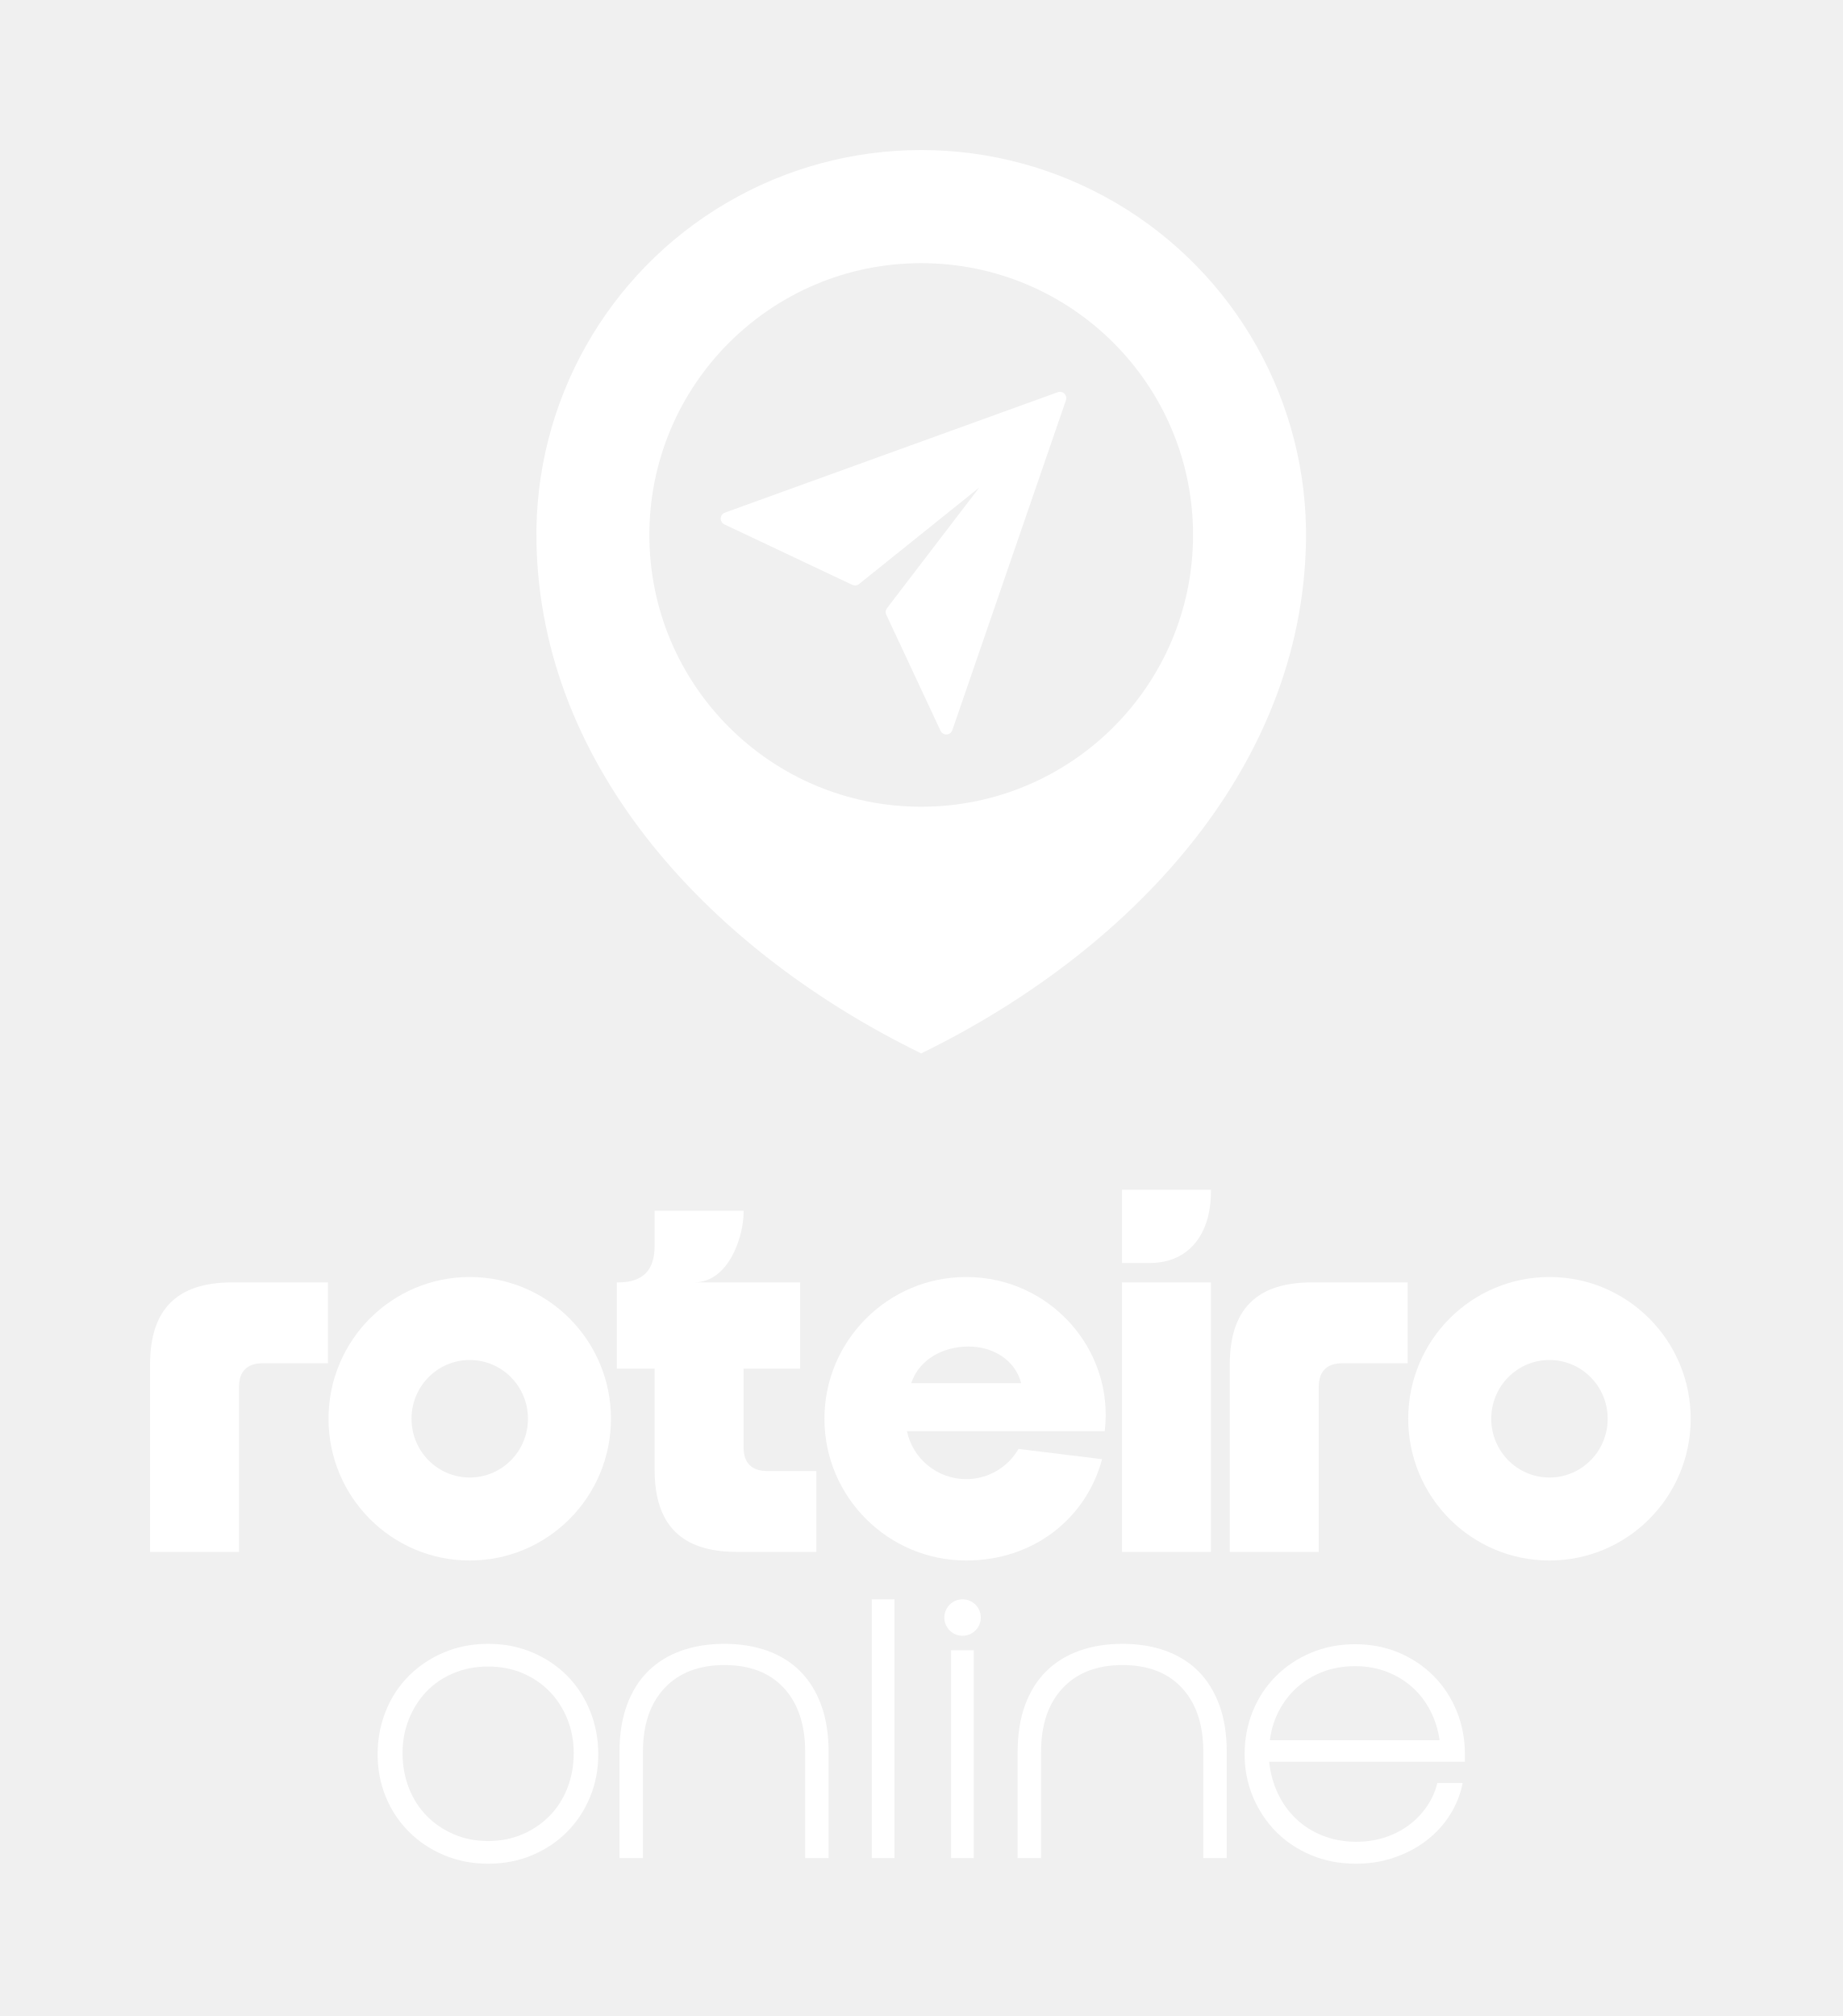
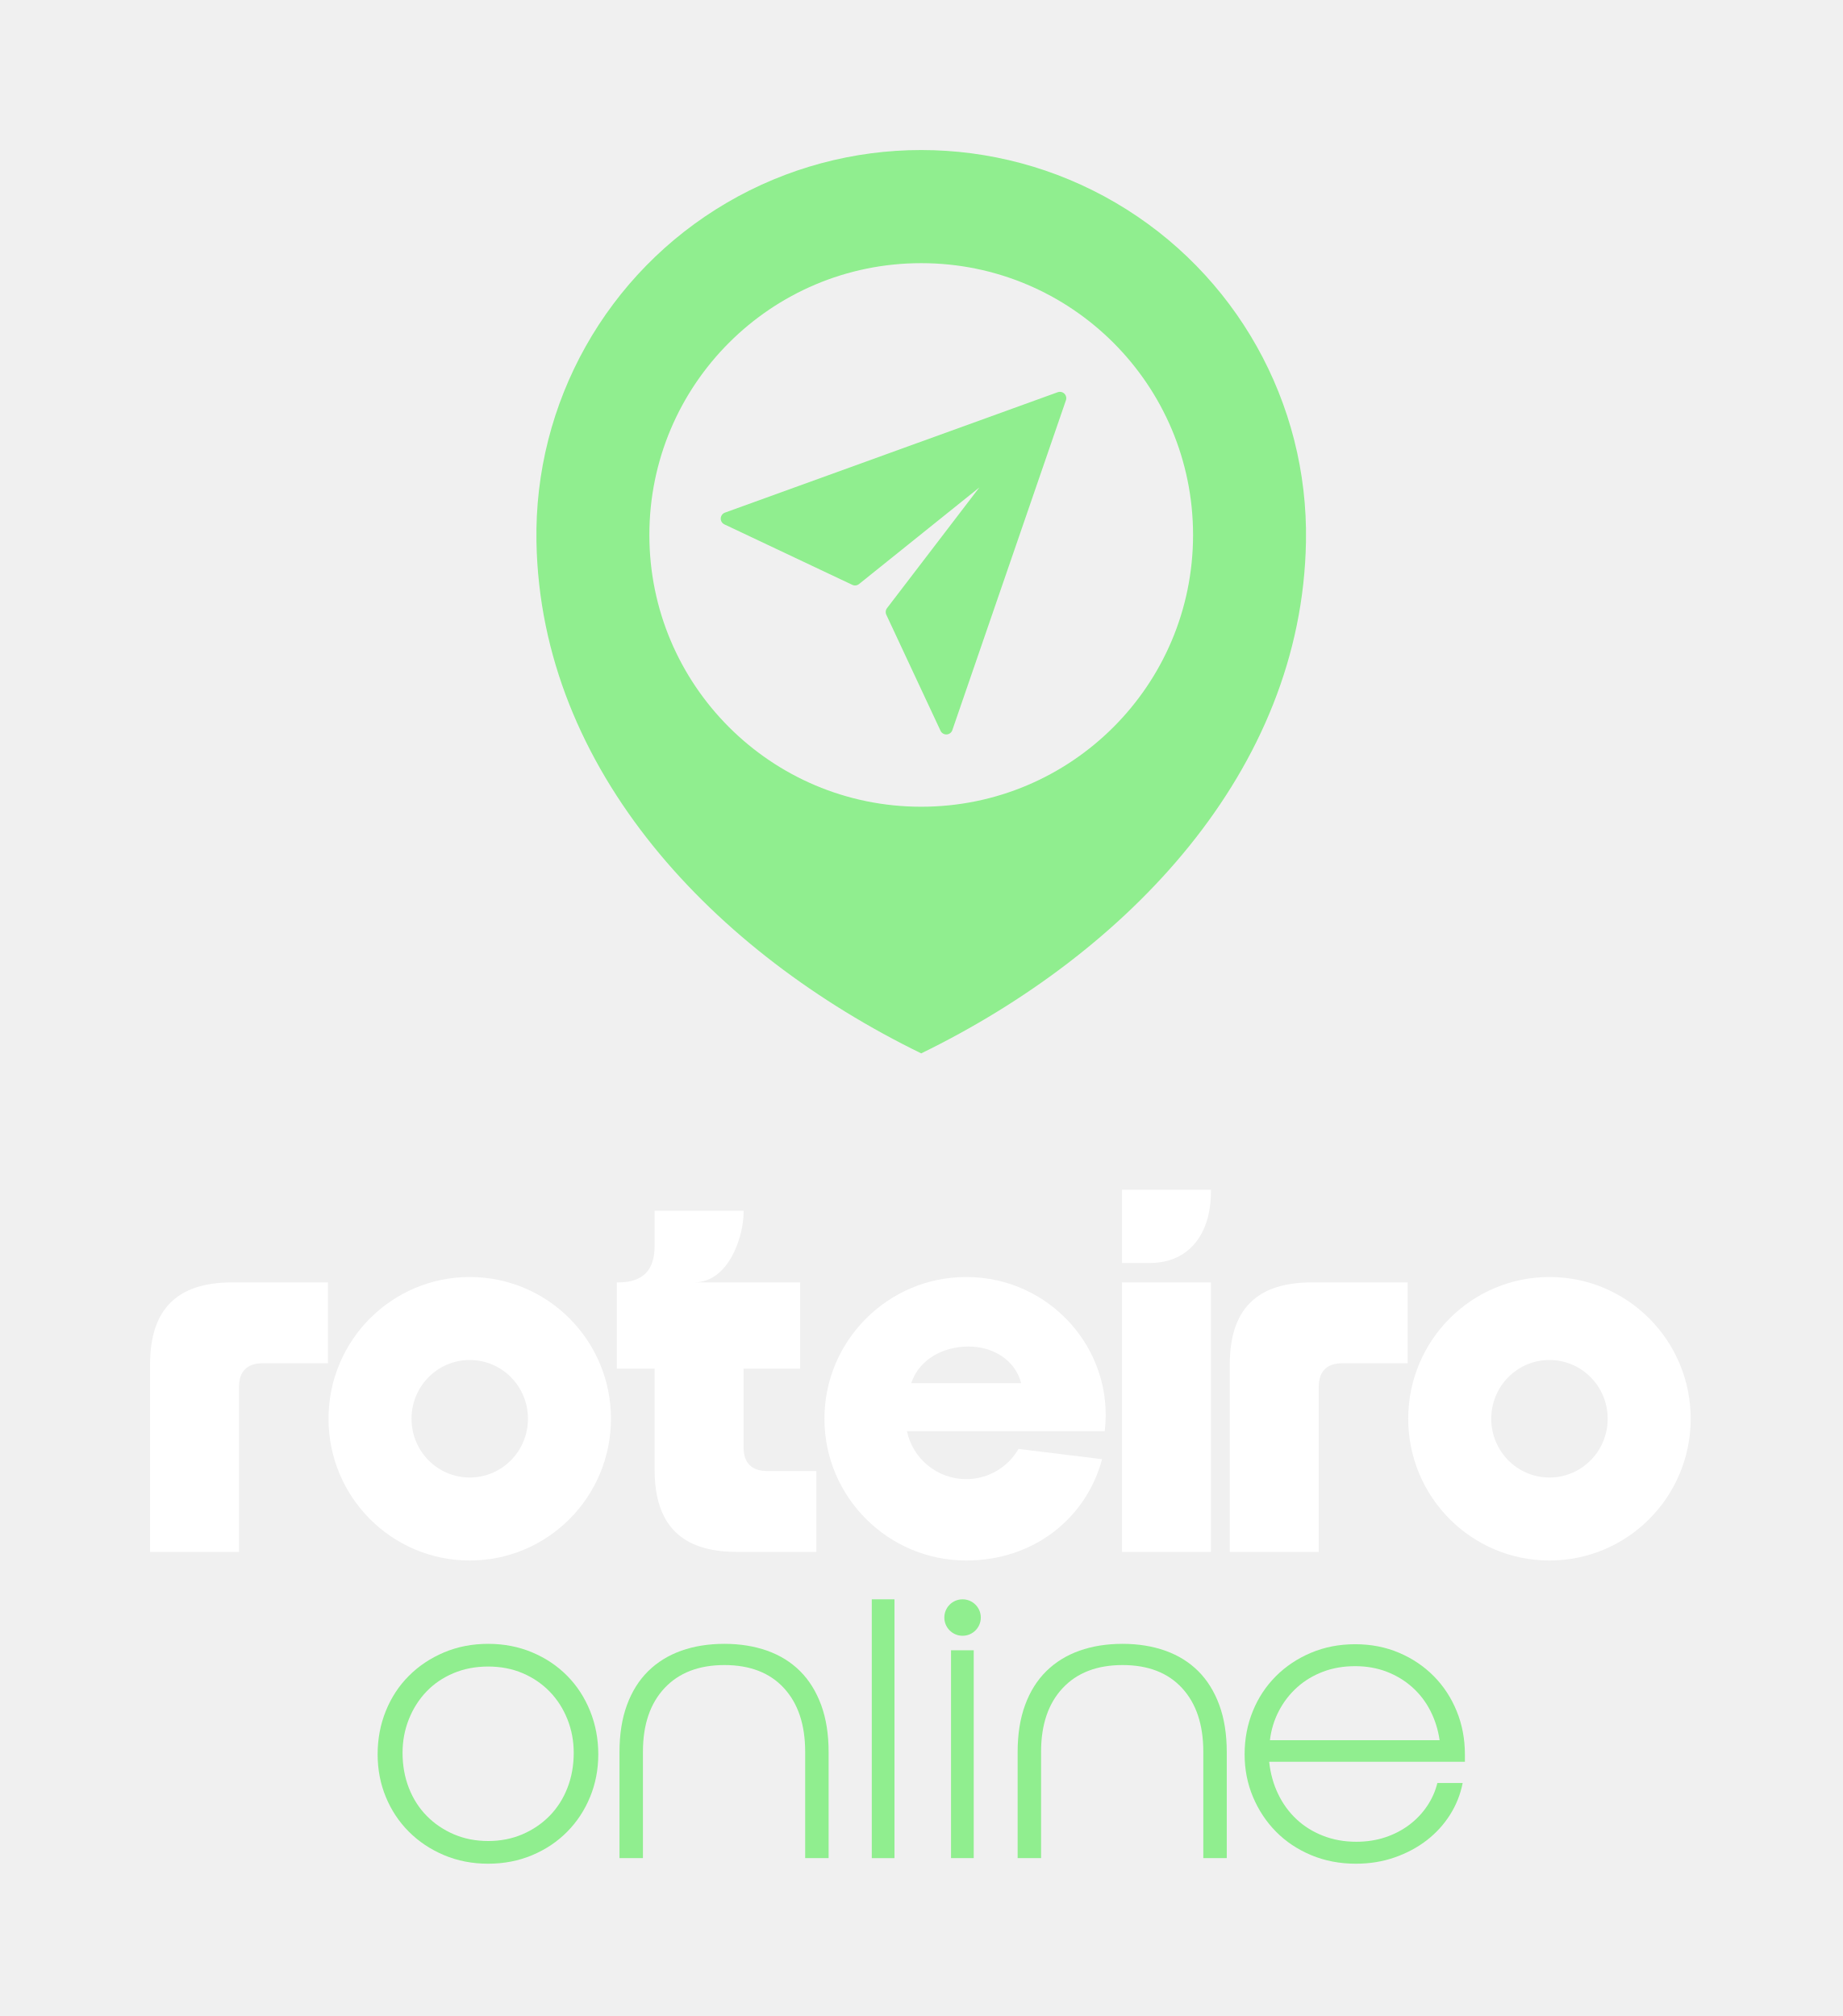
<svg xmlns="http://www.w3.org/2000/svg" viewBox="0 0 528.6 579.4" width="529" height="579">
  <g transform="translate(264.32 36.07) scale(0.25361)">
    <g transform="translate(-540.5)">
-       <path fill-rule="evenodd" fill="#FFFFFF" d="M976.43 471.61 C971.89 731.57 774.18 937.53 540.50 1051.50 C306.82 937.53 109.11 731.57 104.57 471.61 A436.0 436.0 0 1 1 976.43 471.61Z M232.5 464.0 a308.0 308.0 0 1 0 616.0 0 a308.0 308.0 0 1 0 -616.0 0Z" />
-       <polygon points="697.64,309.03 320.58,445.49 465.53,514.01 648.25,367.28 507.49,551.36 568.93,682.86" fill="#FFFFFF" stroke="#FFFFFF" stroke-width="14.44" stroke-linejoin="round" />
+       <path fill-rule="evenodd" fill="#90EE8F" d="M976.43 471.61 C971.89 731.57 774.18 937.53 540.50 1051.50 C306.82 937.53 109.11 731.57 104.57 471.61 A436.0 436.0 0 1 1 976.43 471.61Z M232.5 464.0 a308.0 308.0 0 1 0 616.0 0 a308.0 308.0 0 1 0 -616.0 0Z" />
+       <polygon points="697.64,309.03 320.58,445.49 465.53,514.01 648.25,367.28 507.49,551.36 568.93,682.86" fill="#90EE8F" stroke="#90EE8F" stroke-width="14.44" stroke-linejoin="round" />
    </g>
  </g>
  <g fill="#FFFFFF" transform="translate(-189.82 22.80)">
    <path d="M 258.117 423.211 L 232.559 423.211 L 232.559 369.309 C 232.559 353.508 240.305 345.766 256.105 345.766 L 283.676 345.766 L 283.676 368.996 L 264.934 368.996 C 260.441 368.996 258.117 371.32 258.117 375.812 Z M 258.117 423.211 " />
    <path d="M 324.41 401.836 C 333.707 401.836 341.141 394.246 341.141 384.949 C 341.141 375.656 333.707 368.066 324.41 368.066 C 315.117 368.066 307.684 375.656 307.684 384.949 C 307.684 394.246 315.117 401.836 324.41 401.836 M 324.41 344.215 C 346.871 344.215 364.992 362.492 364.992 384.949 C 364.992 407.41 346.871 425.688 324.41 425.688 C 301.953 425.688 283.832 407.41 283.832 384.949 C 283.832 362.492 301.953 344.215 324.41 344.215 " />
    <path d="M 377.539 325.164 L 403.098 325.164 L 403.098 325.781 C 403.098 332.133 399.07 345.766 388.848 345.766 L 419.359 345.766 L 419.359 370.547 L 403.098 370.547 L 403.098 393.16 C 403.098 397.652 405.422 399.977 409.91 399.977 L 424.008 399.977 L 424.008 423.211 L 401.082 423.211 C 385.285 423.211 377.539 415.465 377.539 399.668 L 377.539 370.547 L 366.695 370.547 L 366.695 345.766 L 367.008 345.766 C 374.133 345.766 377.539 342.355 377.539 335.23 Z M 377.539 325.164 " />
    <path d="M 482.867 374.727 C 481.008 367.758 474.504 364.195 467.688 364.195 C 460.562 364.195 453.594 367.758 451.27 374.727 Z M 467.066 402.301 C 473.574 402.301 479.148 398.738 482.094 393.625 L 506.102 396.57 C 501.609 413.453 486.582 425.688 467.066 425.688 C 444.609 425.688 426.332 407.41 426.332 384.953 C 426.332 362.492 444.609 344.215 467.066 344.215 C 491.074 344.215 509.664 364.969 506.875 388.516 L 450.031 388.516 C 451.734 396.414 458.703 402.301 467.066 402.301 " />
    <path d="M 511.828 345.766 L 537.387 345.766 L 537.387 423.211 L 511.828 423.211 Z M 519.73 340.188 L 511.828 340.188 L 511.828 319.121 L 537.387 319.121 L 537.387 319.742 C 537.387 331.359 531.5 340.188 519.73 340.188 " />
    <path d="M 568.367 423.211 L 542.809 423.211 L 542.809 369.309 C 542.809 353.508 550.555 345.766 566.352 345.766 L 593.926 345.766 L 593.926 368.996 L 575.18 368.996 C 570.691 368.996 568.367 371.32 568.367 375.812 Z M 568.367 423.211 " />
    <path d="M 634.66 401.836 C 643.953 401.836 651.391 394.246 651.391 384.949 C 651.391 375.656 643.953 368.066 634.66 368.066 C 625.367 368.066 617.934 375.656 617.934 384.949 C 617.934 394.246 625.367 401.836 634.66 401.836 M 634.66 344.215 C 657.121 344.215 675.242 362.492 675.242 384.949 C 675.242 407.41 657.121 425.688 634.66 425.688 C 612.203 425.688 594.078 407.41 594.078 384.949 C 594.078 362.492 612.203 344.215 634.66 344.215 " />
  </g>
-   <g fill="#FFFFFF" transform="translate(-436.24 195.46) scale(0.8)">
+   <g fill="#90EE8F" transform="translate(-436.24 195.46) scale(0.8)">
    <path d="M 720.148 354.379 C 715.605 354.379 711.438 355.184 707.652 356.785 C 703.867 358.391 700.637 360.594 697.965 363.402 C 695.289 366.207 693.195 369.508 691.68 373.293 C 690.168 377.082 689.41 381.109 689.41 385.387 C 689.41 389.93 690.168 394.141 691.68 398.016 C 693.195 401.891 695.336 405.234 698.098 408.043 C 700.855 410.848 704.113 413.051 707.852 414.656 C 711.594 416.258 715.695 417.062 720.148 417.062 C 724.602 417.062 728.703 416.258 732.445 414.656 C 736.188 413.051 739.438 410.848 742.203 408.043 C 744.961 405.234 747.102 401.891 748.617 398.016 C 750.129 394.141 750.891 389.93 750.891 385.387 C 750.891 381.109 750.129 377.082 748.617 373.293 C 747.102 369.508 744.984 366.207 742.27 363.402 C 739.551 360.594 736.32 358.391 732.578 356.785 C 728.836 355.184 724.695 354.379 720.148 354.379 M 720.148 425.215 C 714.445 425.215 709.168 424.188 704.312 422.141 C 699.453 420.09 695.246 417.285 691.68 413.719 C 688.117 410.16 685.355 405.992 683.395 401.223 C 681.434 396.461 680.457 391.355 680.457 385.922 C 680.457 380.398 681.434 375.211 683.395 370.352 C 685.355 365.496 688.117 361.285 691.68 357.723 C 695.246 354.16 699.453 351.352 704.312 349.301 C 709.168 347.254 714.445 346.227 720.148 346.227 C 725.852 346.227 731.129 347.254 735.988 349.301 C 740.844 351.352 745.031 354.16 748.551 357.723 C 752.07 361.285 754.809 365.496 756.77 370.352 C 758.727 375.211 759.711 380.398 759.711 385.922 C 759.711 391.355 758.727 396.461 756.77 401.223 C 754.809 405.992 752.07 410.16 748.551 413.719 C 745.031 417.285 740.844 420.09 735.988 422.141 C 731.129 424.188 725.852 425.215 720.148 425.215 " />
    <path d="M 775.75 423.211 L 767.328 423.211 L 767.328 385.117 C 767.328 378.703 768.219 373.07 770.004 368.215 C 771.781 363.359 774.324 359.305 777.621 356.051 C 780.914 352.801 784.883 350.352 789.516 348.699 C 794.145 347.051 799.316 346.227 805.02 346.227 C 810.633 346.227 815.754 347.051 820.391 348.699 C 825.02 350.352 828.965 352.801 832.219 356.051 C 835.469 359.305 837.984 363.359 839.77 368.215 C 841.551 373.07 842.441 378.703 842.441 385.117 L 842.441 423.211 L 834.02 423.211 L 834.02 384.988 C 834.02 375.277 831.48 367.656 826.402 362.133 C 821.324 356.609 814.195 353.848 805.02 353.848 C 795.84 353.848 788.668 356.609 783.5 362.133 C 778.332 367.656 775.75 375.277 775.75 384.988 Z M 775.75 423.211 " />
    <path d="M866.098 423.211 L857.945 423.211 L857.945 330.23 L866.098 330.23 Z" />
    <path d="M886.41 348.528 L894.562 348.528 L894.562 423.211 L886.41 423.211 Z M884.006 336.779 a6.549 6.549 0 1 0 13.098 0 a6.549 6.549 0 1 0 -13.098 0Z" />
    <path d="M 918.754 423.211 L 910.332 423.211 L 910.332 385.117 C 910.332 378.703 911.223 373.07 913.008 368.215 C 914.789 363.359 917.328 359.305 920.625 356.051 C 923.918 352.801 927.887 350.352 932.52 348.699 C 937.152 347.051 942.32 346.227 948.023 346.227 C 953.637 346.227 958.758 347.051 963.395 348.699 C 968.023 350.352 971.969 352.801 975.223 356.051 C 978.473 359.305 980.988 363.359 982.773 368.215 C 984.555 373.07 985.445 378.703 985.445 385.117 L 985.445 423.211 L 977.023 423.211 L 977.023 384.988 C 977.023 375.277 974.484 367.656 969.406 362.133 C 964.328 356.609 957.199 353.848 948.023 353.848 C 938.844 353.848 931.672 356.609 926.508 362.133 C 921.336 367.656 918.754 375.277 918.754 384.988 Z M 918.754 423.211 " />
    <path d="M 1061.895 380.844 C 1061.359 377.102 1060.266 373.605 1058.617 370.352 C 1056.969 367.102 1054.809 364.27 1052.137 361.863 C 1049.461 359.461 1046.391 357.59 1042.914 356.25 C 1039.441 354.914 1035.652 354.246 1031.555 354.246 C 1027.367 354.246 1023.512 354.914 1019.992 356.25 C 1016.473 357.59 1013.379 359.461 1010.703 361.863 C 1008.031 364.27 1005.848 367.102 1004.156 370.352 C 1002.461 373.605 1001.395 377.102 1000.949 380.844 Z M 1000.68 388.594 C 1001.125 392.785 1002.195 396.637 1003.887 400.156 C 1005.578 403.676 1007.785 406.703 1010.504 409.242 C 1013.219 411.785 1016.406 413.766 1020.062 415.191 C 1023.711 416.617 1027.676 417.328 1031.957 417.328 C 1035.699 417.328 1039.172 416.797 1042.379 415.727 C 1045.586 414.656 1048.461 413.164 1051 411.25 C 1053.539 409.332 1055.676 407.086 1057.414 404.5 C 1059.152 401.918 1060.375 399.152 1061.09 396.215 L 1070.18 396.215 C 1069.375 400.312 1067.863 404.121 1065.633 407.641 C 1063.406 411.16 1060.621 414.211 1057.281 416.797 C 1053.941 419.379 1050.109 421.43 1045.789 422.941 C 1041.465 424.457 1036.812 425.215 1031.82 425.215 C 1026.027 425.215 1020.684 424.188 1015.785 422.141 C 1010.883 420.094 1006.672 417.285 1003.152 413.719 C 999.633 410.16 996.871 405.992 994.867 401.223 C 992.863 396.461 991.859 391.355 991.859 385.922 C 991.859 380.398 992.84 375.23 994.801 370.418 C 996.758 365.605 999.523 361.422 1003.086 357.855 C 1006.648 354.293 1010.859 351.484 1015.715 349.434 C 1020.57 347.387 1025.852 346.363 1031.555 346.363 C 1037.254 346.363 1042.512 347.387 1047.324 349.434 C 1052.137 351.484 1056.301 354.293 1059.82 357.855 C 1063.34 361.422 1066.078 365.605 1068.039 370.418 C 1070 375.23 1070.98 380.398 1070.98 385.922 L 1070.98 388.594 Z M 1000.68 388.594 " />
  </g>
</svg>
